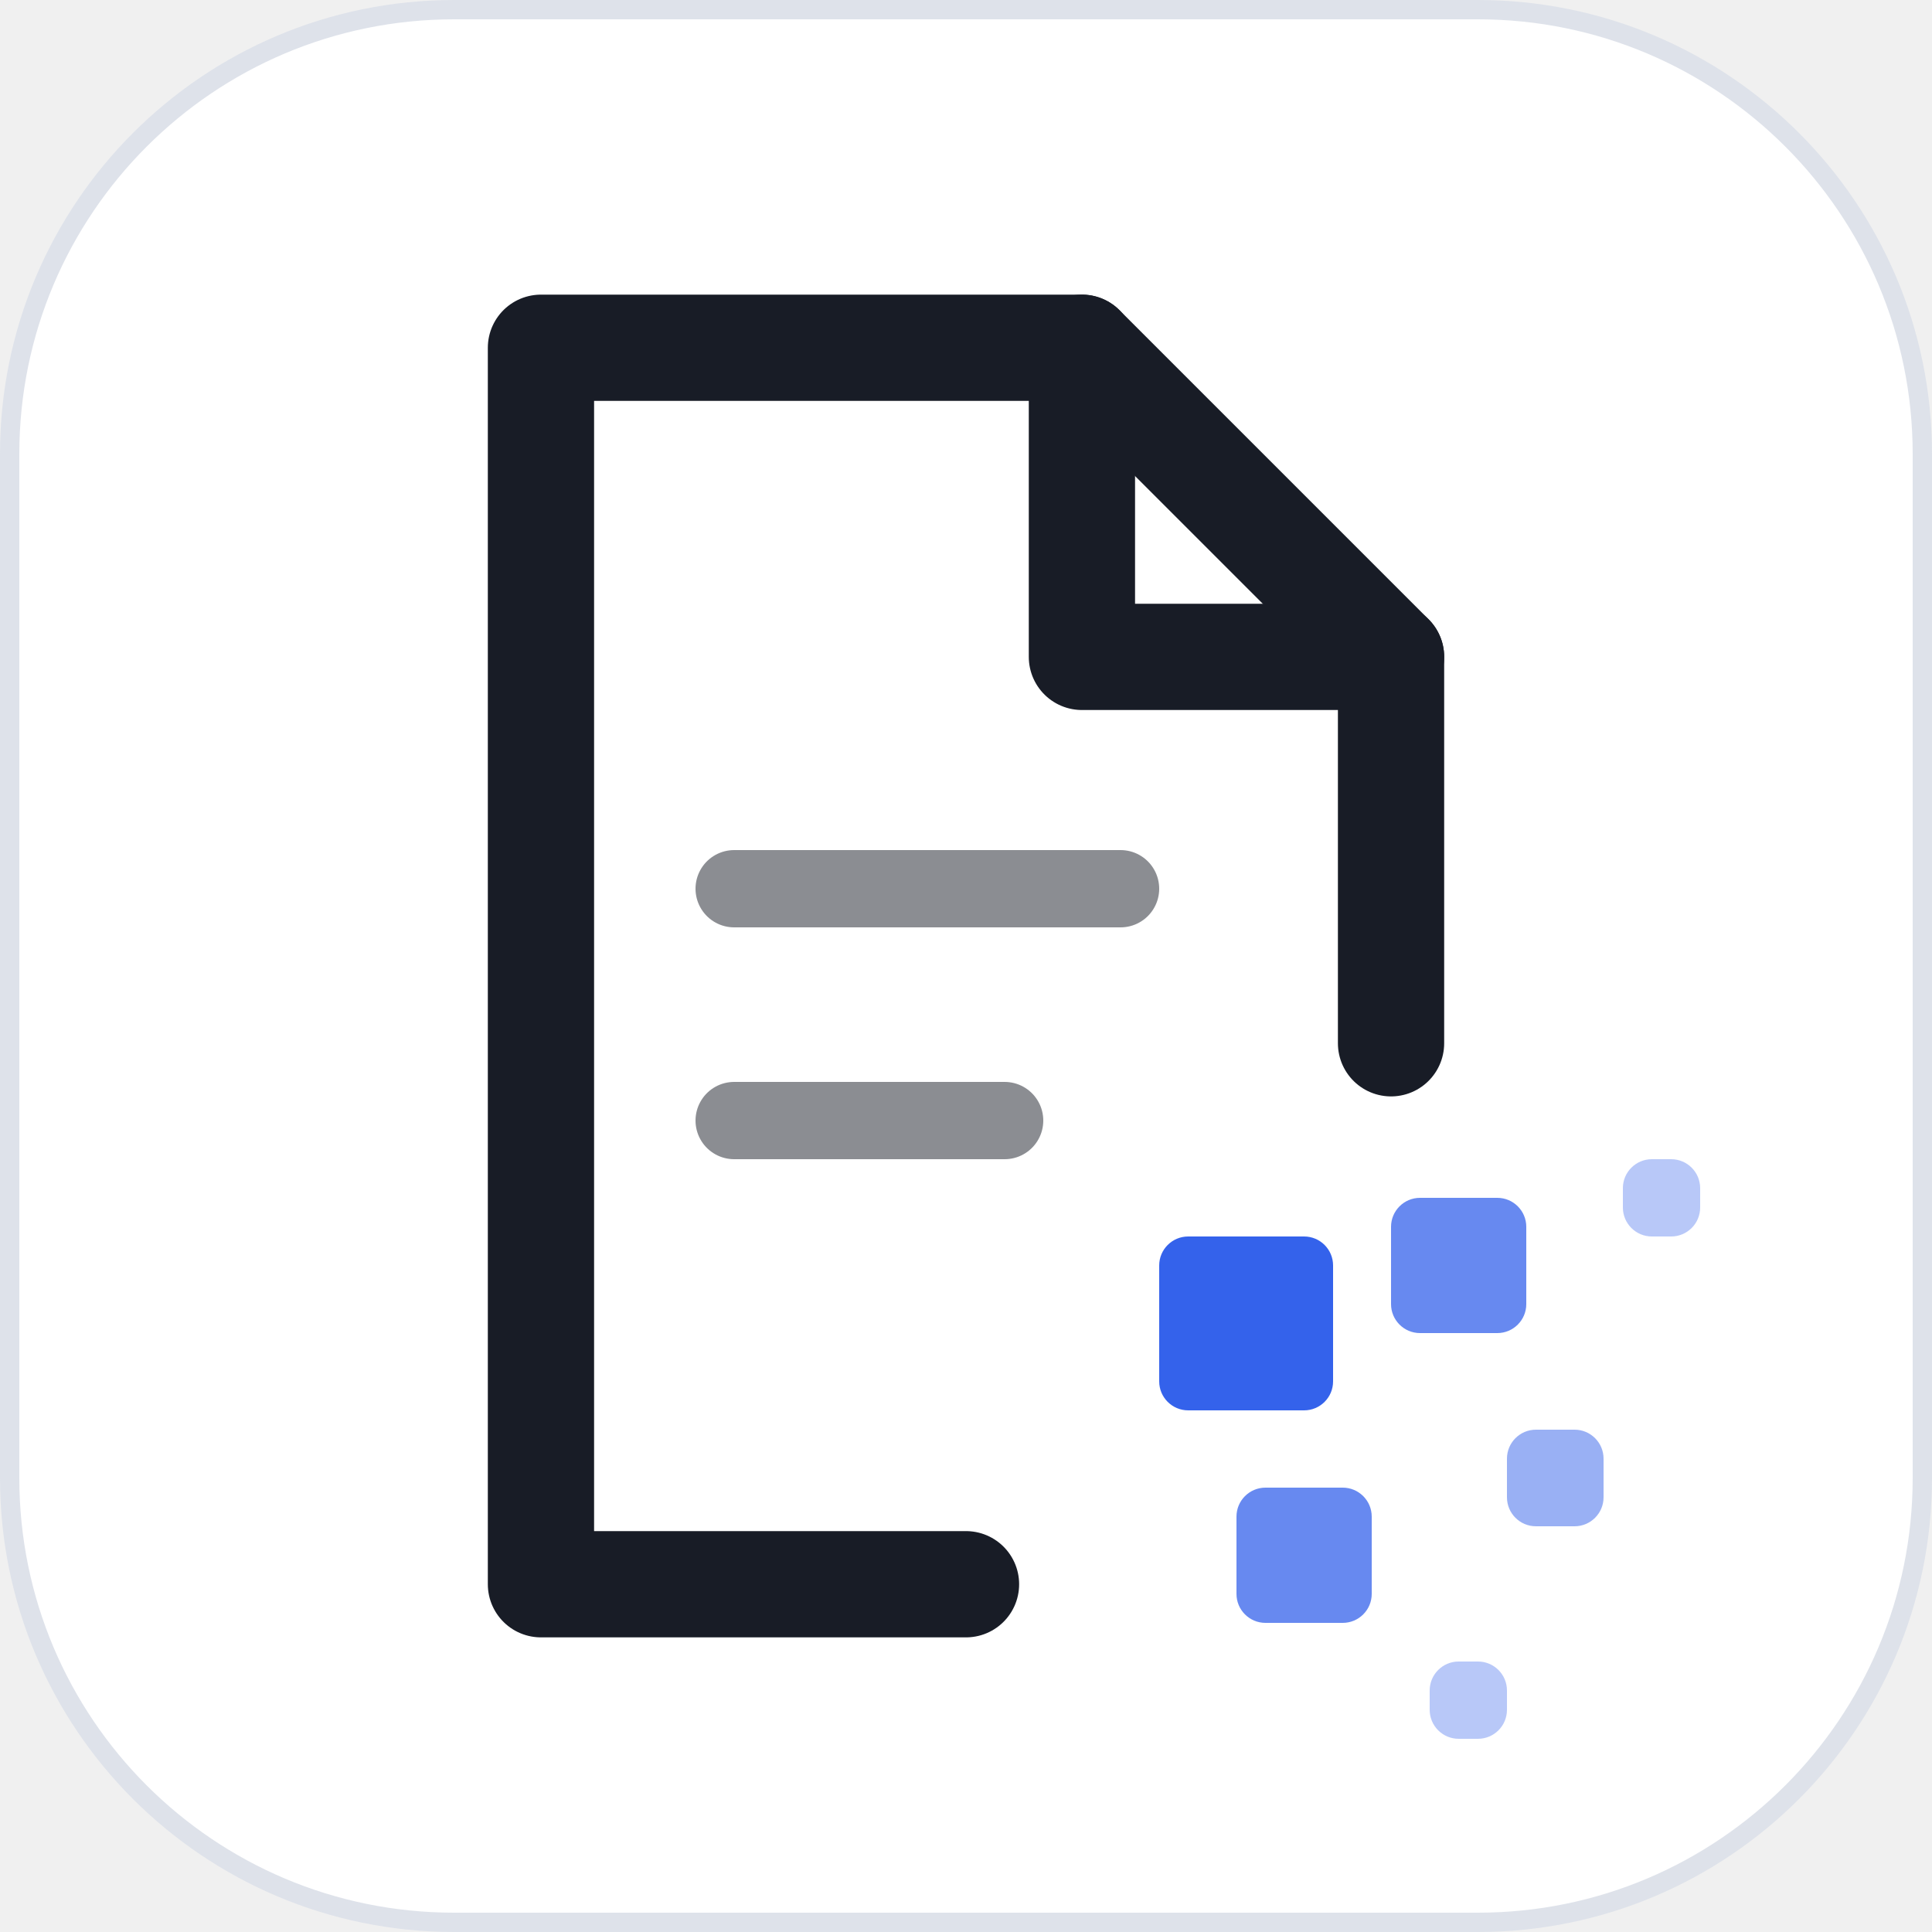
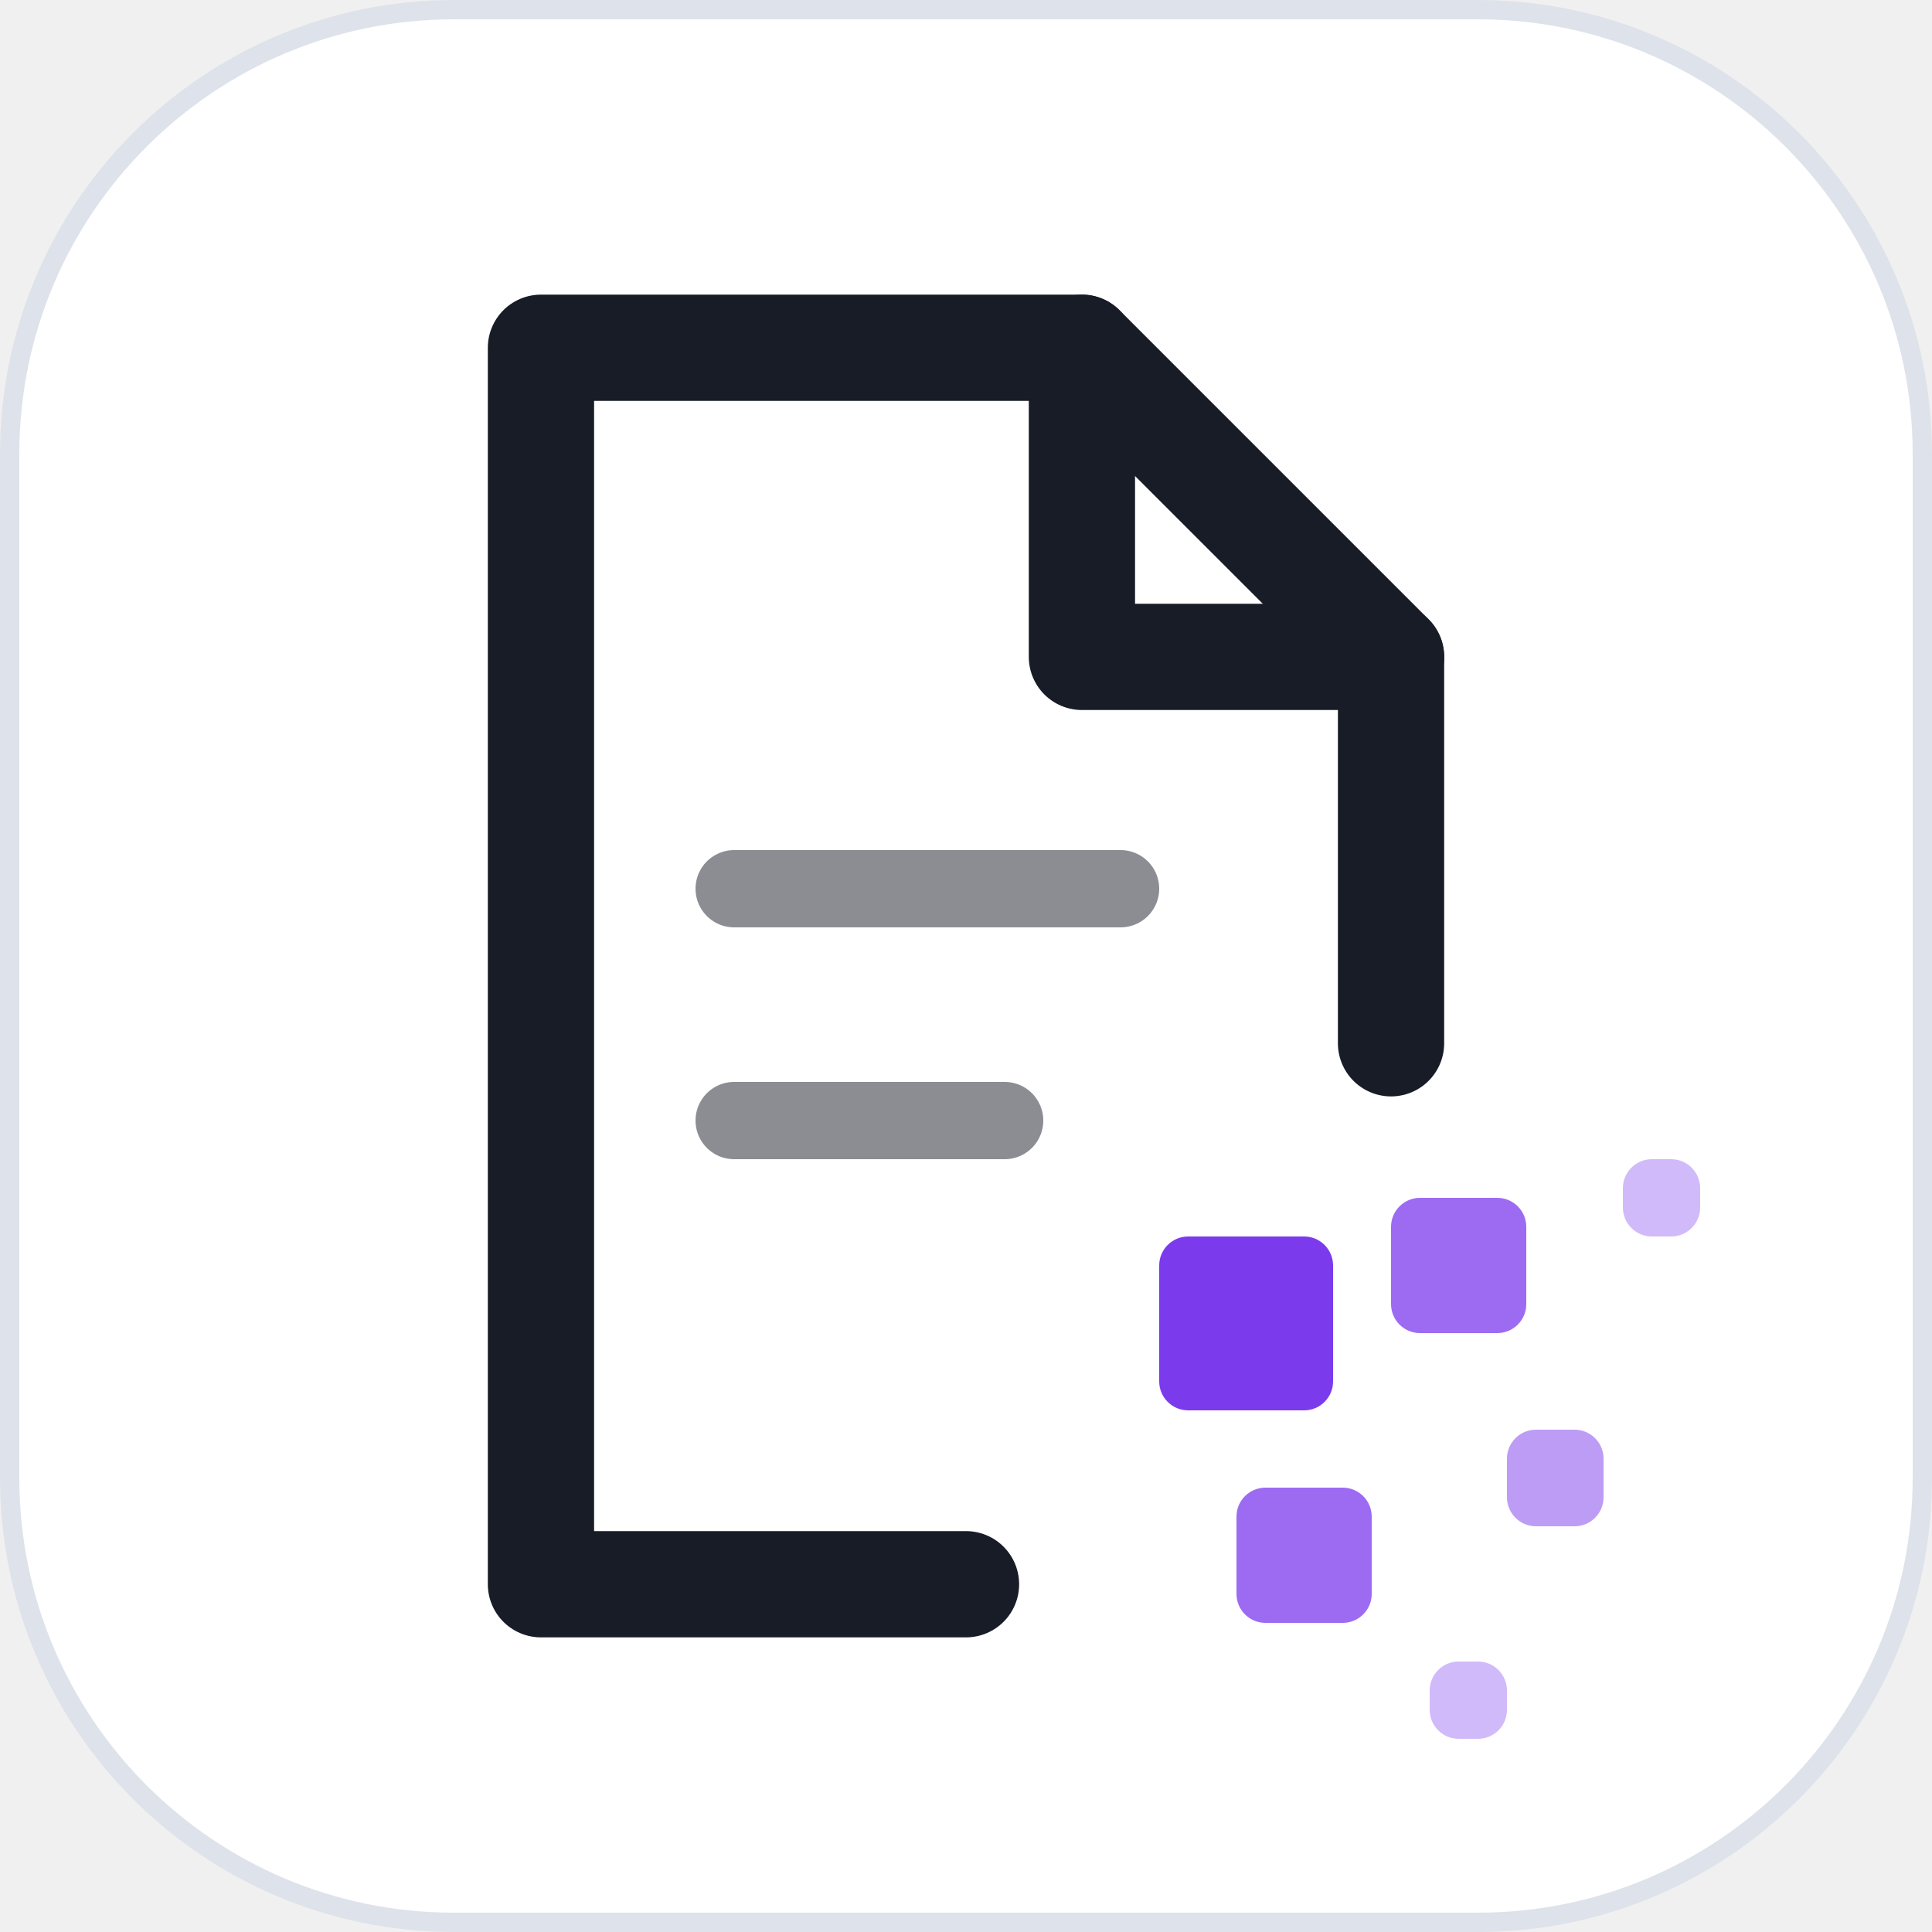
<svg xmlns="http://www.w3.org/2000/svg" width="256" height="256" viewBox="0 0 100 100" role="img" aria-label="Logo Lyra">
  <rect x="0.5" y="0.5" width="99" height="99" rx="23.0" fill="#FFFFFF" stroke="#DEE2EA" />
  <path d="M28 18 H 56 L 72 34 V 54 M 28 18 V 82 H 50" fill="none" stroke="#181C26" stroke-width="5.5" stroke-linecap="round" stroke-linejoin="round" />
  <path d="M56 18 V 34 H 72" fill="none" stroke="#181C26" stroke-width="5.5" stroke-linejoin="round" stroke-linecap="round" />
  <line x1="38" y1="46" x2="58" y2="46" stroke="#181C26" stroke-opacity="0.5" stroke-width="4" stroke-linecap="round" />
  <line x1="38" y1="58" x2="52" y2="58" stroke="#181C26" stroke-opacity="0.5" stroke-width="4" stroke-linecap="round" />
-   <rect x="60" y="64" width="9" height="9" rx="1.5" fill="#3462EB" fill-opacity="1" />
-   <rect x="72" y="62" width="7" height="7" rx="1.5" fill="#3462EB" fill-opacity="0.75" />
-   <rect x="64" y="77" width="7" height="7" rx="1.5" fill="#3462EB" fill-opacity="0.75" />
-   <rect x="78" y="74" width="5" height="5" rx="1.5" fill="#3462EB" fill-opacity="0.5" />
-   <rect x="84" y="60" width="4" height="4" rx="1.5" fill="#3462EB" fill-opacity="0.35" />
-   <rect x="74" y="86" width="4" height="4" rx="1.5" fill="#3462EB" fill-opacity="0.35" />
+   <rect x="60" y="64" width="9" height="9" rx="1.5" fill="#7C3AED" fill-opacity="1" />
+   <rect x="72" y="62" width="7" height="7" rx="1.5" fill="#7C3AED" fill-opacity="0.75" />
+   <rect x="64" y="77" width="7" height="7" rx="1.5" fill="#7C3AED" fill-opacity="0.75" />
+   <rect x="78" y="74" width="5" height="5" rx="1.5" fill="#7C3AED" fill-opacity="0.5" />
+   <rect x="84" y="60" width="4" height="4" rx="1.5" fill="#7C3AED" fill-opacity="0.35" />
+   <rect x="74" y="86" width="4" height="4" rx="1.5" fill="#7C3AED" fill-opacity="0.35" />
</svg>
